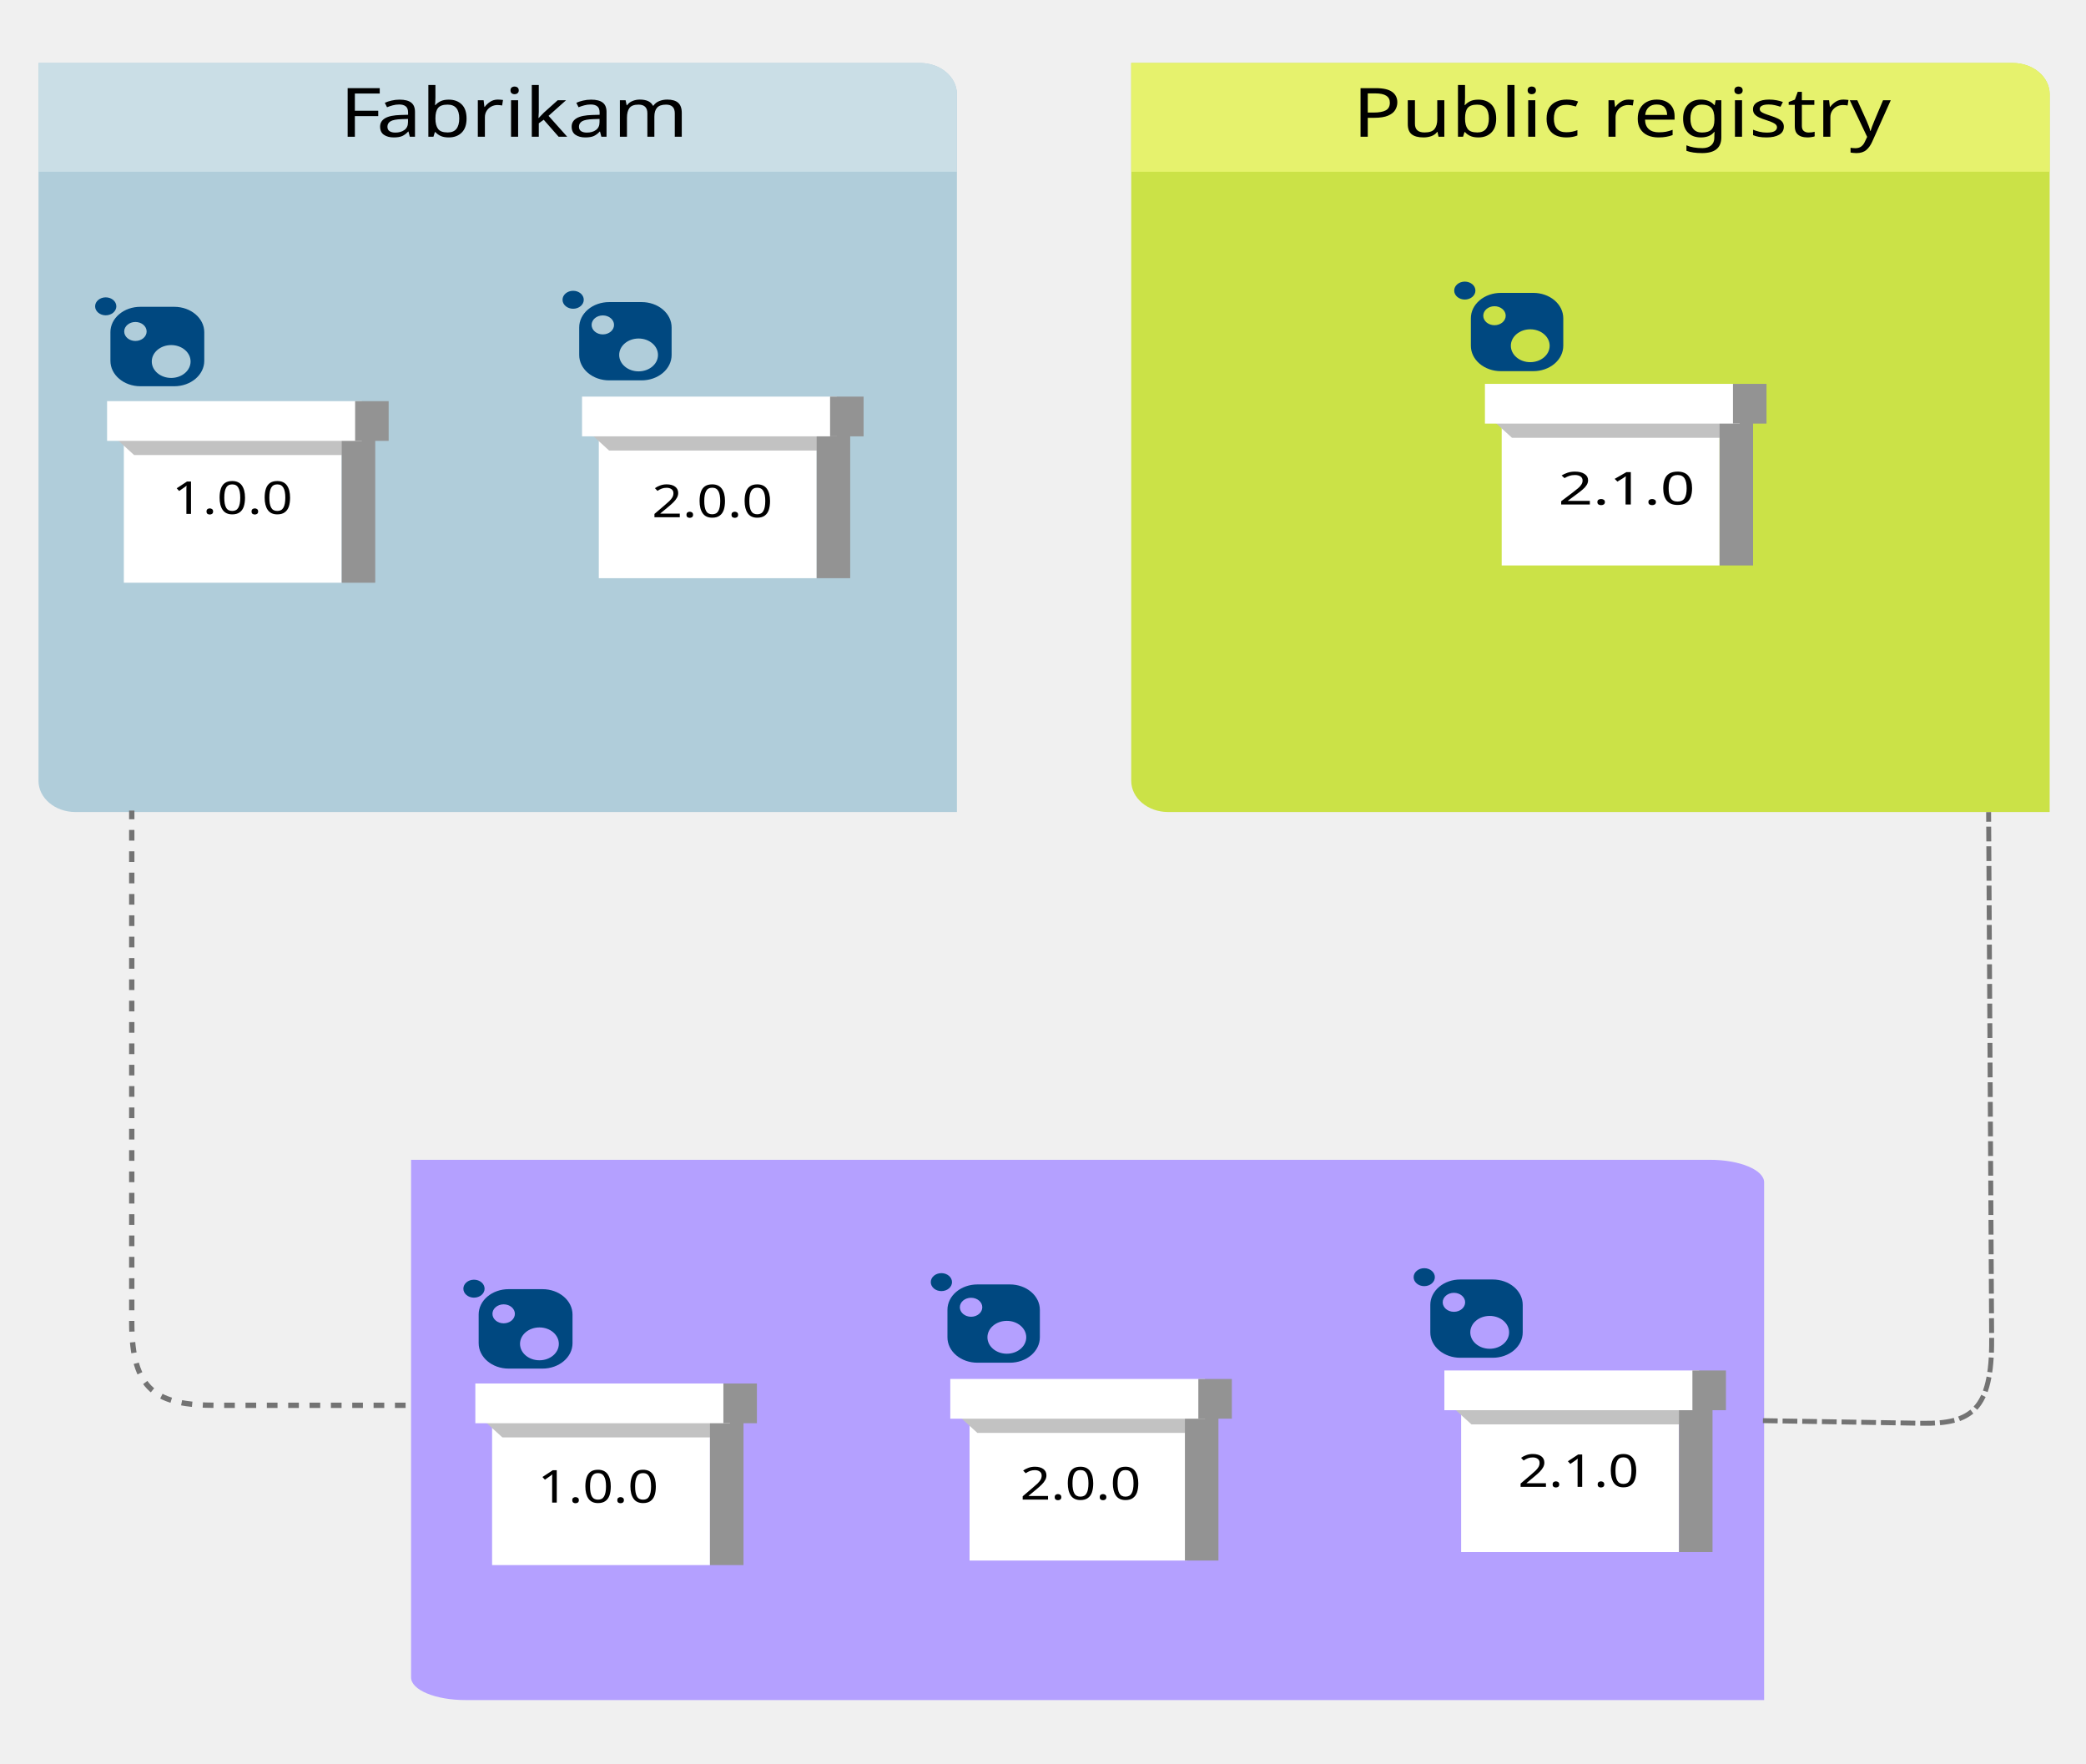
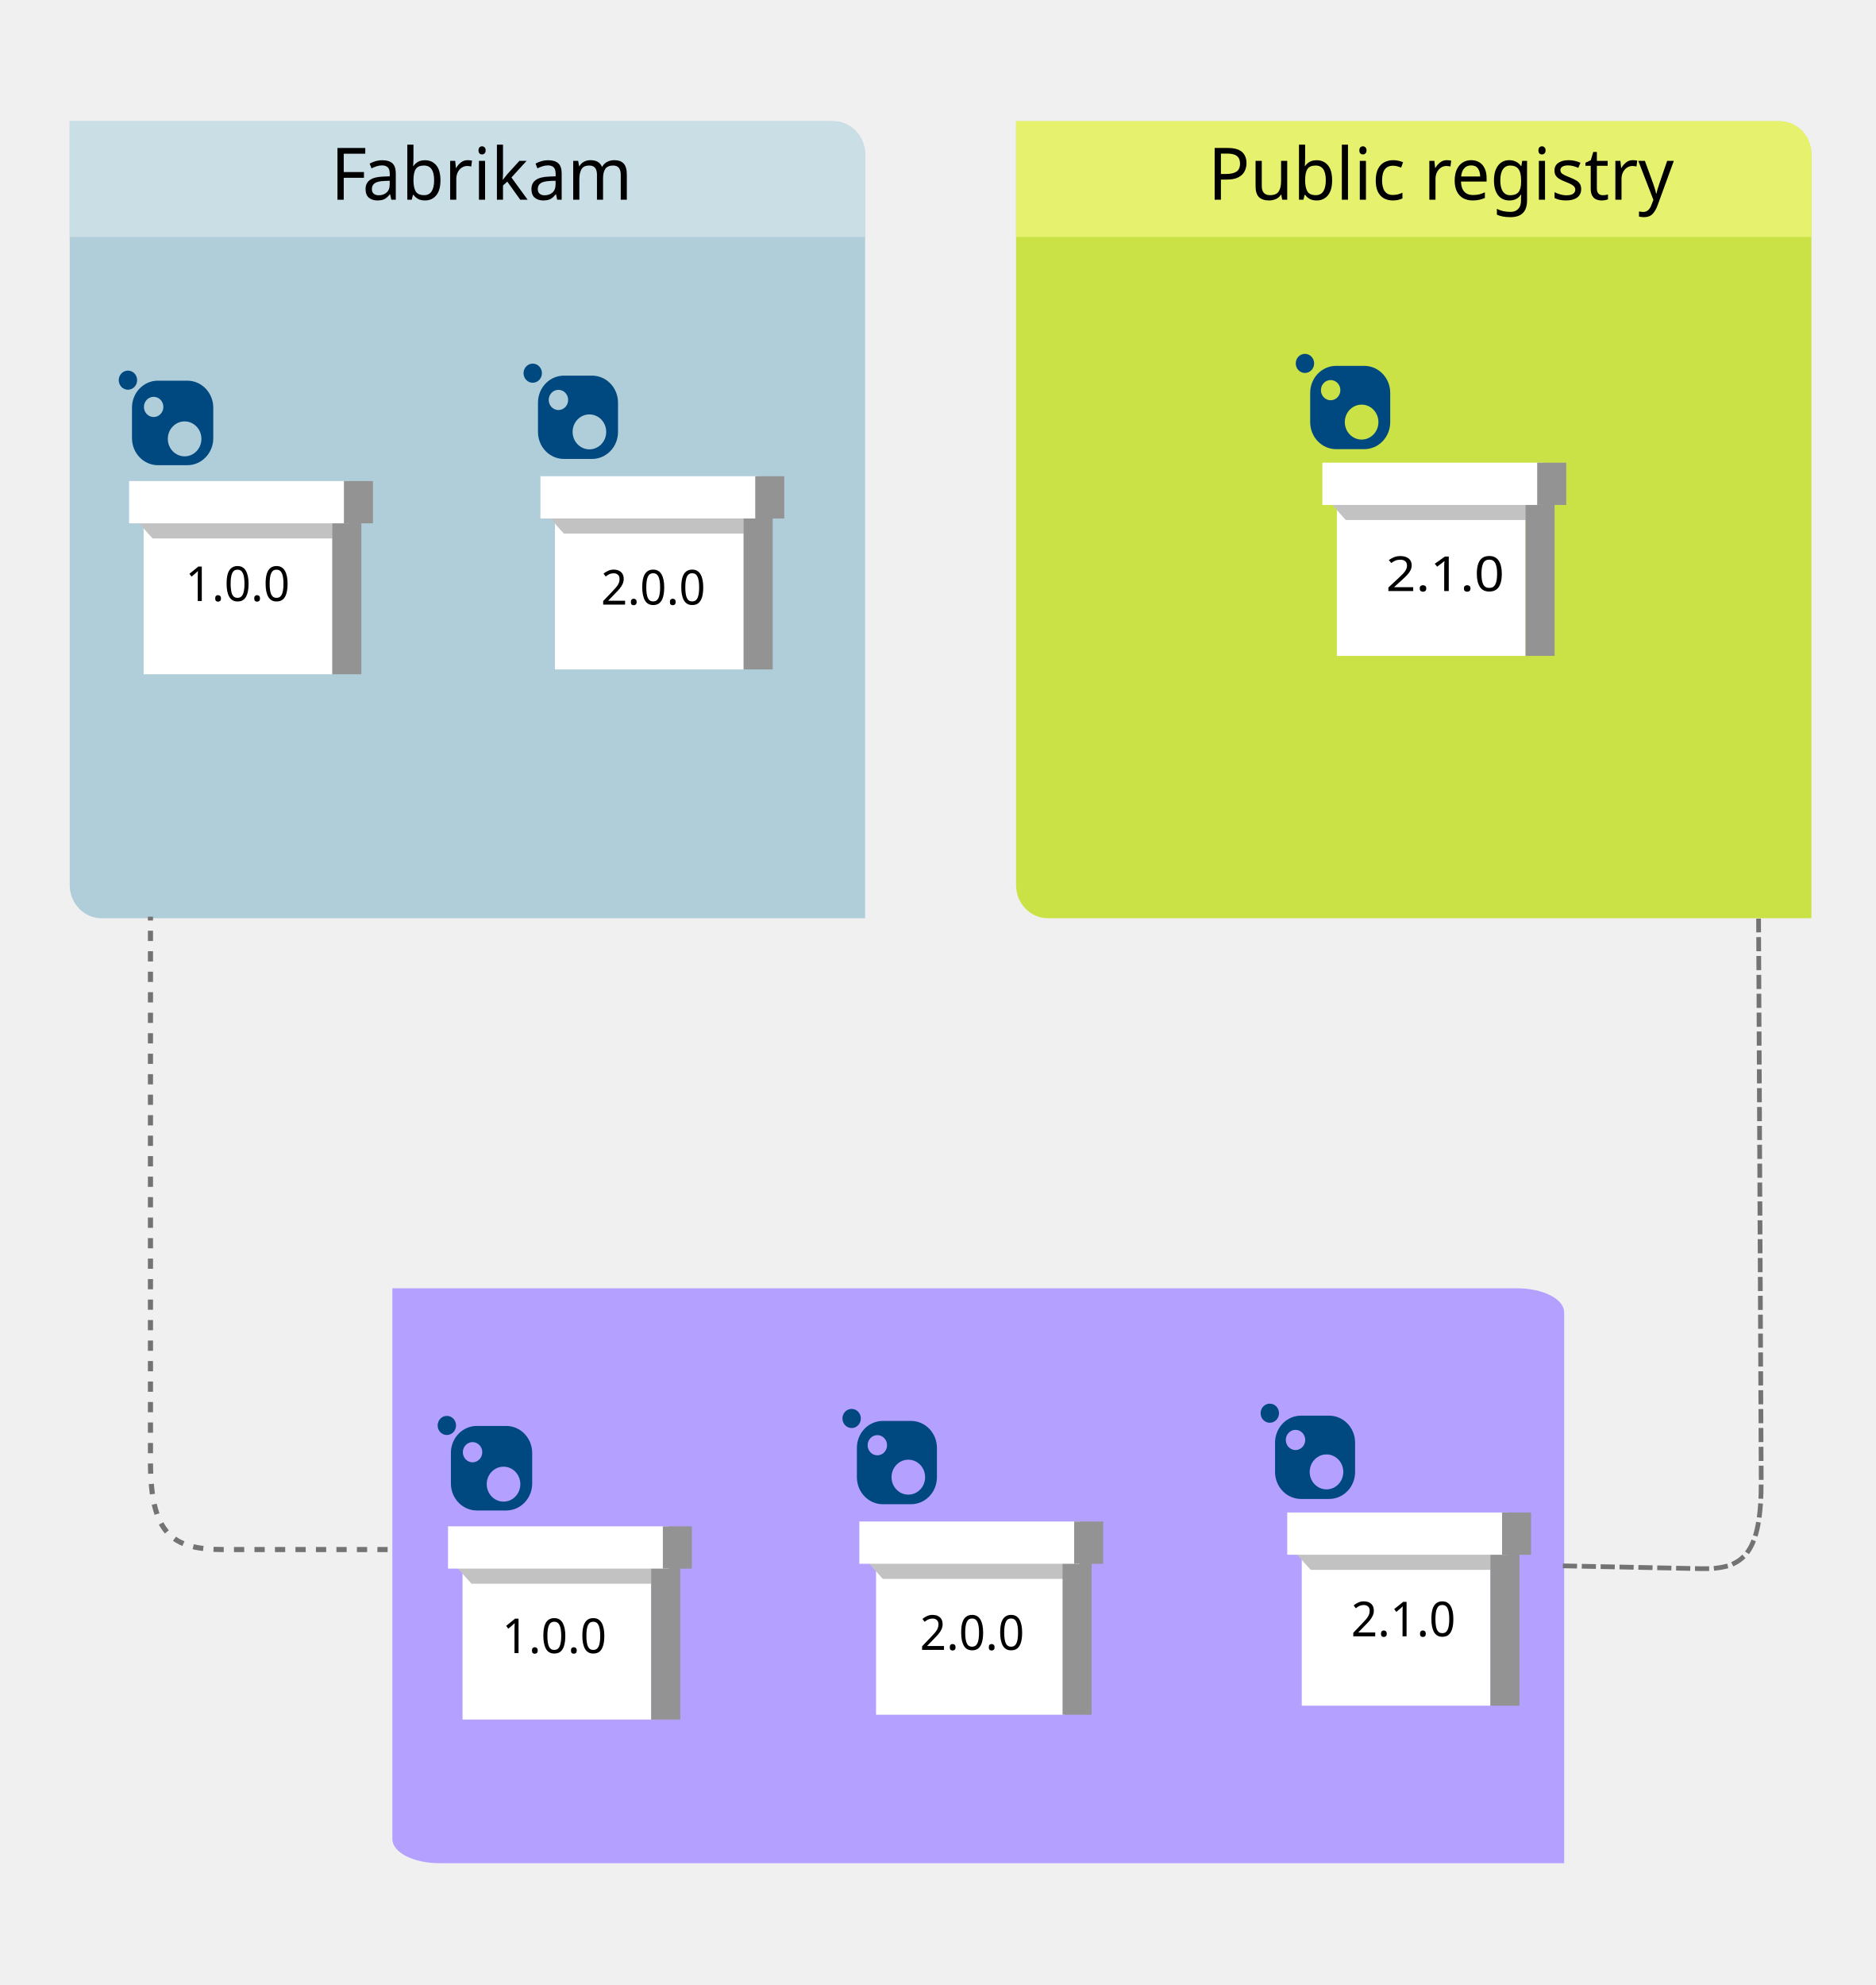
- <svg xmlns="http://www.w3.org/2000/svg" viewBox="0 0 446 377" version="1.1" id="svg5370" width="446" height="377">
+ <svg xmlns="http://www.w3.org/2000/svg" viewBox="0 0 463 490" version="1.1" id="svg5370" width="463" height="490">
  <defs id="defs5374">
    <marker style="overflow:visible" id="marker7231" refX="0" refY="0" orient="auto">
      <path transform="matrix(-0.8,0,0,-0.8,-10,0)" style="fill:#000000;fill-opacity:1;fill-rule:evenodd;stroke:#000000;stroke-width:1pt;stroke-opacity:1" d="M 0,0 5,-5 -12.5,0 5,5 Z" id="path7229" />
    </marker>
    <marker style="overflow:visible" id="marker7013" refX="0" refY="0" orient="auto">
      <path transform="matrix(0.4,0,0,0.4,2.96,0.4)" style="fill:#000000;fill-opacity:1;fill-rule:evenodd;stroke:#000000;stroke-width:1pt;stroke-opacity:1" d="m -2.5,-1 c 0,2.76 -2.24,5 -5,5 -2.76,0 -5,-2.24 -5,-5 0,-2.76 2.24,-5 5,-5 2.76,0 5,2.24 5,5 z" id="path7011" />
    </marker>
    <marker style="overflow:visible" id="DotS" refX="0" refY="0" orient="auto">
      <path transform="matrix(0.2,0,0,0.2,1.48,0.2)" style="fill:#000000;fill-opacity:1;fill-rule:evenodd;stroke:#000000;stroke-width:1pt;stroke-opacity:1" d="m -2.5,-1 c 0,2.76 -2.24,5 -5,5 -2.76,0 -5,-2.24 -5,-5 0,-2.76 2.24,-5 5,-5 2.76,0 5,2.24 5,5 z" id="path6500" />
    </marker>
    <marker style="overflow:visible" id="DotM-6" refX="0" refY="0" orient="auto">
      <path transform="matrix(0.4,0,0,0.4,2.96,0.4)" style="fill:#000000;fill-opacity:1;fill-rule:evenodd;stroke:#000000;stroke-width:1pt;stroke-opacity:1" d="m -2.5,-1 c 0,2.76 -2.24,5 -5,5 -2.76,0 -5,-2.24 -5,-5 0,-2.76 2.24,-5 5,-5 2.76,0 5,2.24 5,5 z" id="path6497-2" />
    </marker>
    <marker style="overflow:visible" id="Arrow1Lend-1" refX="0" refY="0" orient="auto">
      <path transform="matrix(-0.8,0,0,-0.8,-10,0)" style="fill:#000000;fill-opacity:1;fill-rule:evenodd;stroke:#000000;stroke-width:1pt;stroke-opacity:1" d="M 0,0 5,-5 -12.5,0 5,5 Z" id="path6436-7" />
    </marker>
  </defs>
-   <path d="m 241.864,13.468 h 188.483 a 7.883,6.672 0 0 1 7.883,6.672 V 173.607 H 249.747 a 7.883,6.672 0 0 1 -7.883,-6.672 z" fill="#cbe247" id="path4566" style="stroke-width:0.659" />
-   <path d="M 8.231,13.468 H 196.714 a 7.883,6.672 0 0 1 7.883,6.672 V 173.607 H 16.114 a 7.883,6.672 0 0 1 -7.883,-6.672 z" fill="#b0cdda" id="path4568" style="stroke-width:0.659" />
-   <path d="M 204.597,36.72 V 20.141 a 7.883,6.672 0 0 0 -7.883,-6.672 H 8.231 v 23.252 z" fill="#cadee6" id="path4570" style="stroke-width:0.659" />
-   <path d="M 438.231,36.72 V 20.141 a 7.883,6.672 0 0 0 -7.883,-6.672 H 241.864 v 23.252 z" fill="#e6f26d" id="path4572" style="stroke-width:0.659" />
-   <text font-size="15.824px" font-family="SegoeUI, 'Segoe UI'" id="text4578" x="66.85" y="31.782" transform="scale(1.086957,0.9199993)" style="stroke-width:0.659">
-     <tspan letter-spacing="-0.034em" id="tspan4574" style="stroke-width:0.487">F</tspan>
-     <tspan x="74.036" y="31.782" id="tspan4576" style="stroke-width:0.659">abrikam</tspan>
+   <path d="m 250.843,29.929 h 188.483 a 7.883,8.198 0 0 1 7.883,8.198 V 226.671 H 258.726 a 7.883,8.198 0 0 1 -7.883,-8.198 z" fill="#cbe247" id="path4566" style="stroke-width:0.731" />
+   <path d="M 17.209,29.929 H 205.693 a 7.883,8.198 0 0 1 7.883,8.198 V 226.671 H 25.093 a 7.883,8.198 0 0 1 -7.883,-8.198 z" fill="#b0cdda" id="path4568" style="stroke-width:0.731" />
+   <path d="m 213.576,58.496 v -20.369 a 7.883,8.198 0 0 0 -7.883,-8.198 H 17.209 v 28.567 z" fill="#cadee6" id="path4570" style="stroke-width:0.731" />
+   <path d="m 447.209,58.496 v -20.369 a 7.883,8.198 0 0 0 -7.883,-8.198 H 250.843 v 28.567 z" fill="#e6f26d" id="path4572" style="stroke-width:0.731" />
+   <text font-size="17.54px" font-family="SegoeUI, 'Segoe UI'" id="text4578" x="83.253" y="48.351" transform="scale(0.9806461,1.019736)" style="stroke-width:0.731">
+     <tspan letter-spacing="-0.034em" id="tspan4574" style="stroke-width:0.54">F</tspan>
+     <tspan x="91.218" y="48.351" id="tspan4576" style="stroke-width:0.731">abrikam</tspan>
  </text>
-   <text font-size="24" font-family="SegoeUI, Segoe UI" id="text4580" style="font-style:normal;font-variant:normal;font-weight:normal;font-stretch:normal;font-size:15.824px;font-family:SegoeUI, 'Segoe UI';-inkscape-font-specification:'SegoeUI, Segoe UI, Normal';font-variant-ligatures:normal;font-variant-caps:normal;font-variant-numeric:normal;font-variant-east-asian:normal;stroke-width:0.659" x="266.088" y="31.782" transform="scale(1.086957,0.9199993)">
-     <tspan id="tspan5482" x="266.088" y="31.782" style="stroke-width:0.659">Public registry</tspan>
+   <text font-size="24" font-family="SegoeUI, Segoe UI" id="text4580" style="font-style:normal;font-variant:normal;font-weight:normal;font-stretch:normal;font-size:17.54px;font-family:SegoeUI, 'Segoe UI';-inkscape-font-specification:'SegoeUI, Segoe UI, Normal';font-variant-ligatures:normal;font-variant-caps:normal;font-variant-numeric:normal;font-variant-east-asian:normal;stroke-width:0.731" x="304.09" y="48.351" transform="scale(0.9806461,1.019736)">
+     <tspan id="tspan5482" x="304.09" y="48.351" style="stroke-width:0.731">Public registry</tspan>
  </text>
-   <path d="M 87.892,247.961 H 365.569 a 11.614,4.831 0 0 1 11.614,4.831 V 363.468 H 99.506 a 11.614,4.831 0 0 1 -11.614,-4.831 z" fill="#b4a0ff" id="path4600" style="stroke-width:0.681" />
-   <path d="m 208.984,274.608 a 6.401,5.418 0 0 0 -6.413,5.432 v 5.871 a 6.401,5.418 0 0 0 6.413,5.432 h 6.932 a 6.402,5.419 0 0 0 6.414,-5.432 v -5.871 a 6.402,5.419 0 0 0 -6.414,-5.432 z m -1.362,2.851 a 2.399,2.03 0 0 1 0,4.06 v 0 a 2.399,2.03 0 0 1 0,-4.06 z m 7.645,4.938 a 4.149,3.512 0 1 1 -4.147,3.512 4.148,3.511 0 0 1 4.147,-3.512 z m -13.992,-10.203 a 2.269,1.92 0 1 1 -2.268,1.92 2.268,1.92 0 0 1 2.268,-1.92 z" fill="#004880" id="path4820" style="stroke-width:0.659" />
-   <rect x="178.797" y="132.359" width="0" height="0" fill="#447995" id="rect4872" style="stroke-width:0.659" />
-   <path d="m 312.221,273.55 a 6.401,5.418 0 0 0 -6.413,5.432 v 5.871 a 6.401,5.418 0 0 0 6.413,5.432 h 6.932 a 6.402,5.419 0 0 0 6.414,-5.432 v -5.871 a 6.402,5.419 0 0 0 -6.414,-5.432 z m -1.362,2.851 a 2.399,2.03 0 0 1 0,4.06 v 0 a 2.399,2.03 0 0 1 0,-4.06 z m 7.645,4.938 a 4.149,3.512 0 1 1 -4.147,3.512 4.148,3.511 0 0 1 4.147,-3.512 z m -13.992,-10.203 a 2.269,1.92 0 1 1 -2.268,1.92 2.268,1.92 0 0 1 2.268,-1.92 z" fill="#004880" id="path5178" style="stroke-width:0.659" />
-   <rect x="207.297" y="299.671" width="46.583" height="33.969" fill="#ffffff" id="rect4584-5" style="stroke-width:0.659" />
-   <polygon points="123,136 123,130 54.499,130 60.069,136 " fill="#c2c2c2" id="polygon4586-2" transform="matrix(0.7166667,0,0,0.6065858,165.9108,223.8479)" />
-   <rect x="253.344" y="299.671" width="7.167" height="33.969" fill="#939393" id="rect4588-9" style="stroke-width:0.659" />
-   <rect x="203.177" y="294.818" width="54.467" height="8.492" fill="#ffffff" id="rect4590-5" style="stroke-width:0.659" />
-   <rect x="256.211" y="294.818" width="7.167" height="8.492" fill="#939393" id="rect4592-7" style="stroke-width:0.659" />
-   <rect x="312.399" y="297.856" width="46.583" height="33.969" fill="#ffffff" id="rect4584-5-8" style="stroke-width:0.659" />
-   <polygon points="60.069,136 123,136 123,130 54.499,130 " fill="#c2c2c2" id="polygon4586-2-8" transform="matrix(0.7166667,0,0,0.6065858,271.5491,222.0324)" />
-   <rect x="358.982" y="297.856" width="7.167" height="33.969" fill="#939393" id="rect4588-9-4" style="stroke-width:0.659" />
-   <rect x="308.816" y="293.003" width="54.467" height="8.492" fill="#ffffff" id="rect4590-5-7" style="stroke-width:0.659" />
-   <rect x="361.849" y="293.003" width="7.167" height="8.492" fill="#939393" id="rect4592-7-7" style="stroke-width:0.659" />
-   <text font-size="16px" font-family="SegoeUI, 'Segoe UI'" id="text5176" x="298.604" y="345.531" style="font-style:normal;font-variant:normal;font-weight:normal;font-stretch:normal;font-size:10.549px;font-family:SegoeUI, 'Segoe UI';-inkscape-font-specification:'SegoeUI, Segoe UI, Normal';font-variant-ligatures:normal;font-variant-caps:normal;font-variant-numeric:normal;font-variant-east-asian:normal;stroke-width:0.659" transform="scale(1.086957,0.9199993)">
-     <tspan id="tspan13394" x="298.604" y="345.531" style="stroke-width:0.659">2.1.0</tspan>
+   <path d="M 96.871,318.021 H 374.547 a 11.614,5.935 0 0 1 11.614,5.935 V 459.929 H 108.484 a 11.614,5.935 0 0 1 -11.614,-5.935 z" fill="#b4a0ff" id="path4600" style="stroke-width:0.755" />
+   <path d="m 217.963,350.758 a 6.401,6.656 0 0 0 -6.413,6.674 v 7.212 a 6.401,6.656 0 0 0 6.413,6.674 h 6.932 a 6.402,6.657 0 0 0 6.414,-6.674 v -7.212 a 6.402,6.657 0 0 0 -6.414,-6.674 z m -1.362,3.503 a 2.399,2.494 0 0 1 0,4.988 v 0 a 2.399,2.494 0 0 1 0,-4.988 z m 7.645,6.066 a 4.149,4.314 0 1 1 -4.147,4.314 4.148,4.313 0 0 1 4.147,-4.314 z m -13.992,-12.536 a 2.269,2.359 0 1 1 -2.268,2.359 2.268,2.359 0 0 1 2.268,-2.359 z" fill="#004880" id="path4820" style="stroke-width:0.731" />
+   <rect x="187.776" y="175.995" width="0" height="0" fill="#447995" id="rect4872" style="stroke-width:0.731" />
+   <path d="m 321.2,349.458 a 6.401,6.656 0 0 0 -6.413,6.674 v 7.212 a 6.401,6.656 0 0 0 6.413,6.674 h 6.932 a 6.402,6.657 0 0 0 6.414,-6.674 V 356.132 a 6.402,6.657 0 0 0 -6.414,-6.674 z m -1.362,3.503 a 2.399,2.494 0 0 1 0,4.988 v 0 a 2.399,2.494 0 0 1 0,-4.988 z m 7.645,6.066 a 4.149,4.314 0 1 1 -4.147,4.314 4.148,4.313 0 0 1 4.147,-4.314 z m -13.992,-12.536 a 2.269,2.359 0 1 1 -2.268,2.359 2.268,2.359 0 0 1 2.268,-2.359 z" fill="#004880" id="path5178" style="stroke-width:0.731" />
+   <rect x="216.276" y="381.55" width="46.583" height="41.733" fill="#ffffff" id="rect4584-5" style="stroke-width:0.731" />
+   <polygon points="123,130 54.499,130 60.069,136 123,136 " fill="#c2c2c2" id="polygon4586-2" transform="matrix(0.7166667,0,0,0.745234,174.8896,288.3958)" />
+   <rect x="262.323" y="381.55" width="7.167" height="41.733" fill="#939393" id="rect4588-9" style="stroke-width:0.731" />
+   <rect x="212.156" y="375.588" width="54.467" height="10.433" fill="#ffffff" id="rect4590-5" style="stroke-width:0.731" />
+   <rect x="265.19" y="375.588" width="7.167" height="10.433" fill="#939393" id="rect4592-7" style="stroke-width:0.731" />
+   <rect x="321.378" y="379.32" width="46.583" height="41.733" fill="#ffffff" id="rect4584-5-8" style="stroke-width:0.731" />
+   <polygon points="123,136 123,130 54.499,130 60.069,136 " fill="#c2c2c2" id="polygon4586-2-8" transform="matrix(0.7166667,0,0,0.745234,280.5279,286.1654)" />
+   <rect x="367.961" y="379.32" width="7.167" height="41.733" fill="#939393" id="rect4588-9-4" style="stroke-width:0.731" />
+   <rect x="317.795" y="373.358" width="54.467" height="10.433" fill="#ffffff" id="rect4590-5-7" style="stroke-width:0.731" />
+   <rect x="370.828" y="373.358" width="7.167" height="10.433" fill="#939393" id="rect4592-7-7" style="stroke-width:0.731" />
+   <text font-size="16px" font-family="SegoeUI, 'Segoe UI'" id="text5176" x="340.131" y="396.114" style="font-style:normal;font-variant:normal;font-weight:normal;font-stretch:normal;font-size:11.693px;font-family:SegoeUI, 'Segoe UI';-inkscape-font-specification:'SegoeUI, Segoe UI, Normal';font-variant-ligatures:normal;font-variant-caps:normal;font-variant-numeric:normal;font-variant-east-asian:normal;stroke-width:0.731" transform="scale(0.9806461,1.019736)">
+     <tspan id="tspan13394" x="340.131" y="396.114" style="stroke-width:0.731">2.1.0</tspan>
  </text>
-   <text font-size="16px" font-family="SegoeUI, 'Segoe UI'" id="text4644" x="200.666" y="348.487" style="font-style:normal;font-variant:normal;font-weight:normal;font-stretch:normal;font-size:10.549px;font-family:SegoeUI, 'Segoe UI';-inkscape-font-specification:'SegoeUI, Segoe UI, Normal';font-variant-ligatures:normal;font-variant-caps:normal;font-variant-numeric:normal;font-variant-east-asian:normal;stroke-width:0.659" transform="scale(1.086957,0.9199993)">
-     <tspan id="tspan13392" x="200.666" y="348.487" style="stroke-width:0.659">2.0.0</tspan>
+   <text font-size="16px" font-family="SegoeUI, 'Segoe UI'" id="text4644" x="231.576" y="399.389" style="font-style:normal;font-variant:normal;font-weight:normal;font-stretch:normal;font-size:11.693px;font-family:SegoeUI, 'Segoe UI';-inkscape-font-specification:'SegoeUI, Segoe UI, Normal';font-variant-ligatures:normal;font-variant-caps:normal;font-variant-numeric:normal;font-variant-east-asian:normal;stroke-width:0.731" transform="scale(0.9806461,1.019736)">
+     <tspan id="tspan13392" x="231.576" y="399.389" style="stroke-width:0.731">2.0.0</tspan>
  </text>
-   <path d="m 102.342,281.025 v 6.148 a 6.414,5.429 0 0 0 6.414,5.429 h 7.238 a 6.414,5.429 0 0 0 6.414,-5.429 v -6.123 a 6.418,5.432 0 0 0 -6.418,-5.432 h -7.235 a 6.391,5.409 0 0 0 -6.414,5.408 z m 5.345,-2.162 a 2.399,2.03 0 0 1 0,4.06 v 0 a 2.399,2.03 0 0 1 0,-4.06 z m 7.645,4.938 a 4.149,3.512 0 1 1 -4.147,3.512 4.148,3.511 0 0 1 4.147,-3.512 z m -13.993,-10.205 a 2.269,1.92 0 1 1 -2.268,1.92 2.268,1.919 0 0 1 2.268,-1.92 z" fill="#004880" id="path4598" style="stroke-width:0.659" />
-   <rect x="105.213" y="300.64" width="46.583" height="33.969" fill="#ffffff" id="rect4584" style="stroke-width:0.659" />
-   <polygon points="123,136 123,130 54.499,130 60.069,136 " fill="#c2c2c2" id="polygon4586" transform="matrix(0.7166667,0,0,0.6065858,64.3633,224.817)" />
-   <rect x="151.797" y="300.64" width="7.167" height="33.969" fill="#939393" id="rect4588" style="stroke-width:0.659" />
-   <rect x="101.63" y="295.788" width="54.467" height="8.492" fill="#ffffff" id="rect4590" style="stroke-width:0.659" />
-   <rect x="154.663" y="295.788" width="7.167" height="8.492" fill="#939393" id="rect4592" style="stroke-width:0.659" />
-   <text font-size="16px" font-family="SegoeUI, 'Segoe UI'" id="text4596" x="105.764" y="349.191" style="font-style:normal;font-variant:normal;font-weight:normal;font-stretch:normal;font-size:10.549px;font-family:SegoeUI, 'Segoe UI';-inkscape-font-specification:'SegoeUI, Segoe UI, Normal';font-variant-ligatures:normal;font-variant-caps:normal;font-variant-numeric:normal;font-variant-east-asian:normal;stroke-width:0.659" transform="scale(1.086957,0.9199993)">
-     <tspan id="tspan13390" x="105.764" y="349.191" style="stroke-width:0.659">1.0.0</tspan>
+   <path d="m 111.32,358.642 v 7.553 a 6.414,6.67 0 0 0 6.414,6.67 h 7.238 a 6.414,6.67 0 0 0 6.414,-6.67 v -7.523 a 6.418,6.674 0 0 0 -6.418,-6.674 h -7.235 a 6.391,6.645 0 0 0 -6.414,6.644 z m 5.345,-2.657 a 2.399,2.494 0 0 1 0,4.989 v 0 a 2.399,2.494 0 0 1 0,-4.989 z m 7.645,6.067 a 4.149,4.314 0 1 1 -4.147,4.314 4.148,4.313 0 0 1 4.147,-4.314 z m -13.993,-12.538 a 2.269,2.359 0 1 1 -2.268,2.359 2.268,2.358 0 0 1 2.268,-2.359 z" fill="#004880" id="path4598" style="stroke-width:0.731" />
+   <rect x="114.192" y="382.741" width="46.583" height="41.733" fill="#ffffff" id="rect4584" style="stroke-width:0.731" />
+   <polygon points="123,130 54.499,130 60.069,136 123,136 " fill="#c2c2c2" id="polygon4586" transform="matrix(0.7166667,0,0,0.745234,73.34213,289.5865)" />
+   <rect x="160.775" y="382.741" width="7.167" height="41.733" fill="#939393" id="rect4588" style="stroke-width:0.731" />
+   <rect x="110.609" y="376.779" width="54.467" height="10.433" fill="#ffffff" id="rect4590" style="stroke-width:0.731" />
+   <rect x="163.642" y="376.779" width="7.167" height="10.433" fill="#939393" id="rect4592" style="stroke-width:0.731" />
+   <text font-size="16px" font-family="SegoeUI, 'Segoe UI'" id="text4596" x="126.386" y="400.17" style="font-style:normal;font-variant:normal;font-weight:normal;font-stretch:normal;font-size:11.693px;font-family:SegoeUI, 'Segoe UI';-inkscape-font-specification:'SegoeUI, Segoe UI, Normal';font-variant-ligatures:normal;font-variant-caps:normal;font-variant-numeric:normal;font-variant-east-asian:normal;stroke-width:0.731" transform="scale(0.9806461,1.019736)">
+     <tspan id="tspan13390" x="126.386" y="400.17" style="stroke-width:0.731">1.0.0</tspan>
  </text>
-   <path d="m 130.25,64.584 a 6.401,5.418 0 0 0 -6.413,5.432 v 5.871 a 6.401,5.418 0 0 0 6.413,5.432 h 6.932 a 6.402,5.419 0 0 0 6.414,-5.432 v -5.871 a 6.402,5.419 0 0 0 -6.414,-5.432 z m -1.362,2.851 a 2.399,2.03 0 0 1 0,4.06 v 0 a 2.399,2.03 0 0 1 0,-4.06 z m 7.645,4.938 a 4.149,3.512 0 1 1 -4.147,3.512 4.148,3.511 0 0 1 4.147,-3.512 z m -13.991,-10.203 a 2.269,1.92 0 1 1 -2.268,1.92 2.268,1.92 0 0 1 2.268,-1.92 z" fill="#004880" id="path4820-0" style="stroke-width:0.659" />
-   <path d="m 320.893,62.618 a 6.401,5.418 0 0 0 -6.413,5.432 v 5.871 a 6.401,5.418 0 0 0 6.413,5.432 h 6.932 a 6.402,5.419 0 0 0 6.414,-5.432 v -5.871 a 6.402,5.419 0 0 0 -6.414,-5.432 z m -1.362,2.851 a 2.399,2.03 0 0 1 0,4.06 v 0 a 2.399,2.03 0 0 1 0,-4.06 z m 7.645,4.938 a 4.149,3.512 0 1 1 -4.147,3.512 4.148,3.511 0 0 1 4.147,-3.512 z M 313.185,60.204 a 2.269,1.92 0 1 1 -2.268,1.92 2.268,1.92 0 0 1 2.268,-1.92 z" fill="#004880" id="path5178-0" style="stroke-width:0.659" />
-   <rect x="128.027" y="89.647" width="46.583" height="33.969" fill="#ffffff" id="rect4584-5-2" style="stroke-width:0.659" />
-   <polygon points="60.069,136 123,136 123,130 54.499,130 " fill="#c2c2c2" id="polygon4586-2-1" transform="matrix(0.7166667,0,0,0.6065858,87.177,13.82397)" />
-   <rect x="174.61" y="89.647" width="7.167" height="33.969" fill="#939393" id="rect4588-9-3" style="stroke-width:0.659" />
-   <rect x="124.444" y="84.795" width="54.467" height="8.492" fill="#ffffff" id="rect4590-5-9" style="stroke-width:0.659" />
-   <rect x="177.477" y="84.795" width="7.167" height="8.492" fill="#939393" id="rect4592-7-1" style="stroke-width:0.659" />
-   <rect x="321.072" y="86.924" width="46.583" height="33.969" fill="#ffffff" id="rect4584-5-8-7" style="stroke-width:0.659" />
-   <polygon points="123,136 123,130 54.499,130 60.069,136 " fill="#c2c2c2" id="polygon4586-2-8-1" transform="matrix(0.7166667,0,0,0.6065858,280.2217,11.10076)" />
-   <rect x="367.655" y="86.924" width="7.167" height="33.969" fill="#939393" id="rect4588-9-4-5" style="stroke-width:0.659" />
-   <rect x="317.488" y="82.071" width="54.467" height="8.492" fill="#ffffff" id="rect4590-5-7-5" style="stroke-width:0.659" />
-   <rect x="370.522" y="82.071" width="7.167" height="8.492" fill="#939393" id="rect4592-7-7-6" style="stroke-width:0.659" />
-   <text font-size="16px" font-family="SegoeUI, 'Segoe UI'" id="text5176-0" x="287.978" y="124.789" style="font-style:normal;font-variant:normal;font-weight:normal;font-stretch:normal;font-size:11.228px;font-family:SegoeUI, 'Segoe UI';-inkscape-font-specification:'SegoeUI, Segoe UI, Normal';font-variant-ligatures:normal;font-variant-caps:normal;font-variant-numeric:normal;font-variant-east-asian:normal;stroke-width:0.702" transform="scale(1.1569,0.8643788)">
-     <tspan id="tspan13384" x="287.978" y="124.789" style="stroke-width:0.702">2.1.0</tspan>
+   <path d="m 139.229,92.728 a 6.401,6.656 0 0 0 -6.413,6.674 v 7.212 a 6.401,6.656 0 0 0 6.413,6.674 h 6.932 a 6.402,6.657 0 0 0 6.414,-6.674 v -7.212 a 6.402,6.657 0 0 0 -6.414,-6.674 z m -1.362,3.503 a 2.399,2.494 0 0 1 0,4.988 v 0 a 2.399,2.494 0 0 1 0,-4.988 z m 7.645,6.066 a 4.149,4.314 0 1 1 -4.147,4.314 4.148,4.313 0 0 1 4.147,-4.314 z M 131.52,89.762 a 2.269,2.359 0 1 1 -2.268,2.359 2.268,2.359 0 0 1 2.268,-2.359 z" fill="#004880" id="path4820-0" style="stroke-width:0.731" />
+   <path d="m 329.872,90.314 a 6.401,6.656 0 0 0 -6.413,6.674 v 7.212 a 6.401,6.656 0 0 0 6.413,6.674 h 6.932 a 6.402,6.657 0 0 0 6.414,-6.674 v -7.212 a 6.402,6.657 0 0 0 -6.414,-6.674 z m -1.362,3.503 a 2.399,2.494 0 0 1 0,4.988 v 0 a 2.399,2.494 0 0 1 0,-4.988 z m 7.645,6.066 a 4.149,4.314 0 1 1 -4.147,4.314 4.148,4.313 0 0 1 4.147,-4.314 z M 322.164,87.347 a 2.269,2.359 0 1 1 -2.268,2.359 2.268,2.359 0 0 1 2.268,-2.359 z" fill="#004880" id="path5178-0" style="stroke-width:0.731" />
+   <rect x="137.006" y="123.521" width="46.583" height="41.733" fill="#ffffff" id="rect4584-5-2" style="stroke-width:0.731" />
+   <polygon points="123,136 123,130 54.499,130 60.069,136 " fill="#c2c2c2" id="polygon4586-2-1" transform="matrix(0.7166667,0,0,0.745234,96.15582,30.36646)" />
+   <rect x="183.589" y="123.521" width="7.167" height="41.733" fill="#939393" id="rect4588-9-3" style="stroke-width:0.731" />
+   <rect x="133.422" y="117.559" width="54.467" height="10.433" fill="#ffffff" id="rect4590-5-9" style="stroke-width:0.731" />
+   <rect x="186.456" y="117.559" width="7.167" height="10.433" fill="#939393" id="rect4592-7-1" style="stroke-width:0.731" />
+   <rect x="330.051" y="120.175" width="46.583" height="41.733" fill="#ffffff" id="rect4584-5-8-7" style="stroke-width:0.731" />
+   <polygon points="123,130 54.499,130 60.069,136 123,136 " fill="#c2c2c2" id="polygon4586-2-8-1" transform="matrix(0.7166667,0,0,0.745234,289.2006,27.02079)" />
+   <rect x="376.634" y="120.175" width="7.167" height="41.733" fill="#939393" id="rect4588-9-4-5" style="stroke-width:0.731" />
+   <rect x="326.467" y="114.213" width="54.467" height="10.433" fill="#ffffff" id="rect4590-5-7-5" style="stroke-width:0.731" />
+   <rect x="379.501" y="114.213" width="7.167" height="10.433" fill="#939393" id="rect4592-7-7-6" style="stroke-width:0.731" />
+   <text font-size="16px" font-family="SegoeUI, 'Segoe UI'" id="text5176-0" x="327.8" y="152.285" style="font-style:normal;font-variant:normal;font-weight:normal;font-stretch:normal;font-size:12.446px;font-family:SegoeUI, 'Segoe UI';-inkscape-font-specification:'SegoeUI, Segoe UI, Normal';font-variant-ligatures:normal;font-variant-caps:normal;font-variant-numeric:normal;font-variant-east-asian:normal;stroke-width:0.778" transform="scale(1.043748,0.9580856)">
+     <tspan id="tspan13384" x="327.8" y="152.285" style="stroke-width:0.778">2.1.0</tspan>
  </text>
-   <text font-size="16px" font-family="SegoeUI, 'Segoe UI'" id="text4644-2" x="128.231" y="120.2" style="font-style:normal;font-variant:normal;font-weight:normal;font-stretch:normal;font-size:10.549px;font-family:SegoeUI, 'Segoe UI';-inkscape-font-specification:'SegoeUI, Segoe UI, Normal';font-variant-ligatures:normal;font-variant-caps:normal;font-variant-numeric:normal;font-variant-east-asian:normal;stroke-width:0.659" transform="scale(1.086957,0.9199993)">
-     <tspan id="tspan13386" x="128.231" y="120.2" style="stroke-width:0.659">2.0.0</tspan>
+   <text font-size="16px" font-family="SegoeUI, 'Segoe UI'" id="text4644-2" x="151.288" y="146.354" style="font-style:normal;font-variant:normal;font-weight:normal;font-stretch:normal;font-size:11.693px;font-family:SegoeUI, 'Segoe UI';-inkscape-font-specification:'SegoeUI, Segoe UI, Normal';font-variant-ligatures:normal;font-variant-caps:normal;font-variant-numeric:normal;font-variant-east-asian:normal;stroke-width:0.731" transform="scale(0.9806461,1.019736)">
+     <tspan id="tspan13386" x="151.288" y="146.354" style="stroke-width:0.731">2.0.0</tspan>
  </text>
-   <path d="m 23.608,71.001 v 6.148 a 6.414,5.429 0 0 0 6.414,5.429 h 7.238 a 6.414,5.429 0 0 0 6.414,-5.429 v -6.123 a 6.418,5.432 0 0 0 -6.418,-5.432 h -7.235 a 6.391,5.409 0 0 0 -6.414,5.408 z m 5.345,-2.162 a 2.399,2.03 0 0 1 0,4.06 v 0 a 2.399,2.03 0 0 1 0,-4.06 z m 7.645,4.938 a 4.149,3.512 0 1 1 -4.147,3.512 4.148,3.511 0 0 1 4.147,-3.512 z M 22.604,63.572 a 2.269,1.92 0 1 1 -2.268,1.92 2.268,1.919 0 0 1 2.268,-1.92 z" fill="#004880" id="path4598-4" style="stroke-width:0.659" />
-   <rect x="26.48" y="90.616" width="46.583" height="33.969" fill="#ffffff" id="rect4584-9" style="stroke-width:0.659" />
-   <polygon points="60.069,136 123,136 123,130 54.499,130 " fill="#c2c2c2" id="polygon4586-3" transform="matrix(0.7166667,0,0,0.6065858,-14.37045,14.79308)" />
-   <rect x="73.063" y="90.616" width="7.167" height="33.969" fill="#939393" id="rect4588-3" style="stroke-width:0.659" />
-   <rect x="22.896" y="85.764" width="54.467" height="8.492" fill="#ffffff" id="rect4590-8" style="stroke-width:0.659" />
-   <rect x="75.93" y="85.764" width="7.167" height="8.492" fill="#939393" id="rect4592-5" style="stroke-width:0.659" />
-   <text font-size="16px" font-family="SegoeUI, 'Segoe UI'" id="text4596-1" x="33.822" y="119.424" style="font-style:normal;font-variant:normal;font-weight:normal;font-stretch:normal;font-size:10.549px;font-family:SegoeUI, 'Segoe UI';-inkscape-font-specification:'SegoeUI, Segoe UI, Normal';font-variant-ligatures:normal;font-variant-caps:normal;font-variant-numeric:normal;font-variant-east-asian:normal;stroke-width:0.659" transform="scale(1.086957,0.9199993)">
-     <tspan id="tspan13388" x="33.822" y="119.424" style="stroke-width:0.659">1.0.0</tspan>
+   <path d="m 32.587,100.613 v 7.553 a 6.414,6.67 0 0 0 6.414,6.67 h 7.238 a 6.414,6.67 0 0 0 6.414,-6.67 v -7.523 a 6.418,6.674 0 0 0 -6.418,-6.674 h -7.235 a 6.391,6.645 0 0 0 -6.414,6.644 z m 5.345,-2.657 a 2.399,2.494 0 0 1 0,4.989 v 0 a 2.399,2.494 0 0 1 0,-4.989 z m 7.645,6.067 a 4.149,4.314 0 1 1 -4.147,4.314 4.148,4.313 0 0 1 4.147,-4.314 z M 31.583,91.485 a 2.269,2.359 0 1 1 -2.268,2.359 2.268,2.358 0 0 1 2.268,-2.359 z" fill="#004880" id="path4598-4" style="stroke-width:0.731" />
+   <rect x="35.458" y="124.711" width="46.583" height="41.733" fill="#ffffff" id="rect4584-9" style="stroke-width:0.731" />
+   <polygon points="123,136 123,130 54.499,130 60.069,136 " fill="#c2c2c2" id="polygon4586-3" transform="matrix(0.7166667,0,0,0.745234,-5.391626,31.55708)" />
+   <rect x="82.042" y="124.711" width="7.167" height="41.733" fill="#939393" id="rect4588-3" style="stroke-width:0.731" />
+   <rect x="31.875" y="118.749" width="54.467" height="10.433" fill="#ffffff" id="rect4590-8" style="stroke-width:0.731" />
+   <rect x="84.908" y="118.749" width="7.167" height="10.433" fill="#939393" id="rect4592-5" style="stroke-width:0.731" />
+   <text font-size="16px" font-family="SegoeUI, 'Segoe UI'" id="text4596-1" x="46.645" y="145.494" style="font-style:normal;font-variant:normal;font-weight:normal;font-stretch:normal;font-size:11.693px;font-family:SegoeUI, 'Segoe UI';-inkscape-font-specification:'SegoeUI, Segoe UI, Normal';font-variant-ligatures:normal;font-variant-caps:normal;font-variant-numeric:normal;font-variant-east-asian:normal;stroke-width:0.731" transform="scale(0.9806461,1.019736)">
+     <tspan id="tspan13388" x="46.645" y="145.494" style="stroke-width:0.731">1.0.0</tspan>
  </text>
-   <path d="M 86.721,300.452 H 46.266 c -12.775,0 -18.098,-3.057 -18.098,-17.729 V 173.293" fill="none" stroke="#737373" stroke-miterlimit="10" stroke-width="1.141" stroke-dasharray="2.282, 2.282" id="path13122" />
-   <path d="m 377.451,303.737 33.496,0.555 c 10.578,0.175 14.967,-2.886 14.881,-17.931 l -0.646,-112.21" fill="none" stroke="#737373" stroke-miterlimit="10" stroke-width="1.73" stroke-dasharray="3.461, 3.461" id="path13122-7" style="stroke-width:1.051;stroke-linecap:square;stroke-linejoin:round;stroke-miterlimit:10;stroke-dasharray:2.102, 2.102;stroke-dashoffset:0;paint-order:markers stroke fill" />
+   <path d="M 95.7,382.51 H 55.245 c -12.775,0 -18.098,-3.755 -18.098,-21.781 V 226.286" fill="none" stroke="#737373" stroke-miterlimit="10" stroke-width="1.265" stroke-dasharray="2.529, 2.529" id="path13122" />
+   <path d="m 386.43,386.546 33.496,0.681 c 10.578,0.215 14.967,-3.546 14.881,-22.03 l -0.646,-137.858" fill="none" stroke="#737373" stroke-miterlimit="10" stroke-width="1.73" stroke-dasharray="3.461, 3.461" id="path13122-7" style="stroke-width:1.165;stroke-linecap:square;stroke-linejoin:round;stroke-miterlimit:10;stroke-dasharray:2.33, 2.33;stroke-dashoffset:0;paint-order:markers stroke fill" />
</svg>
